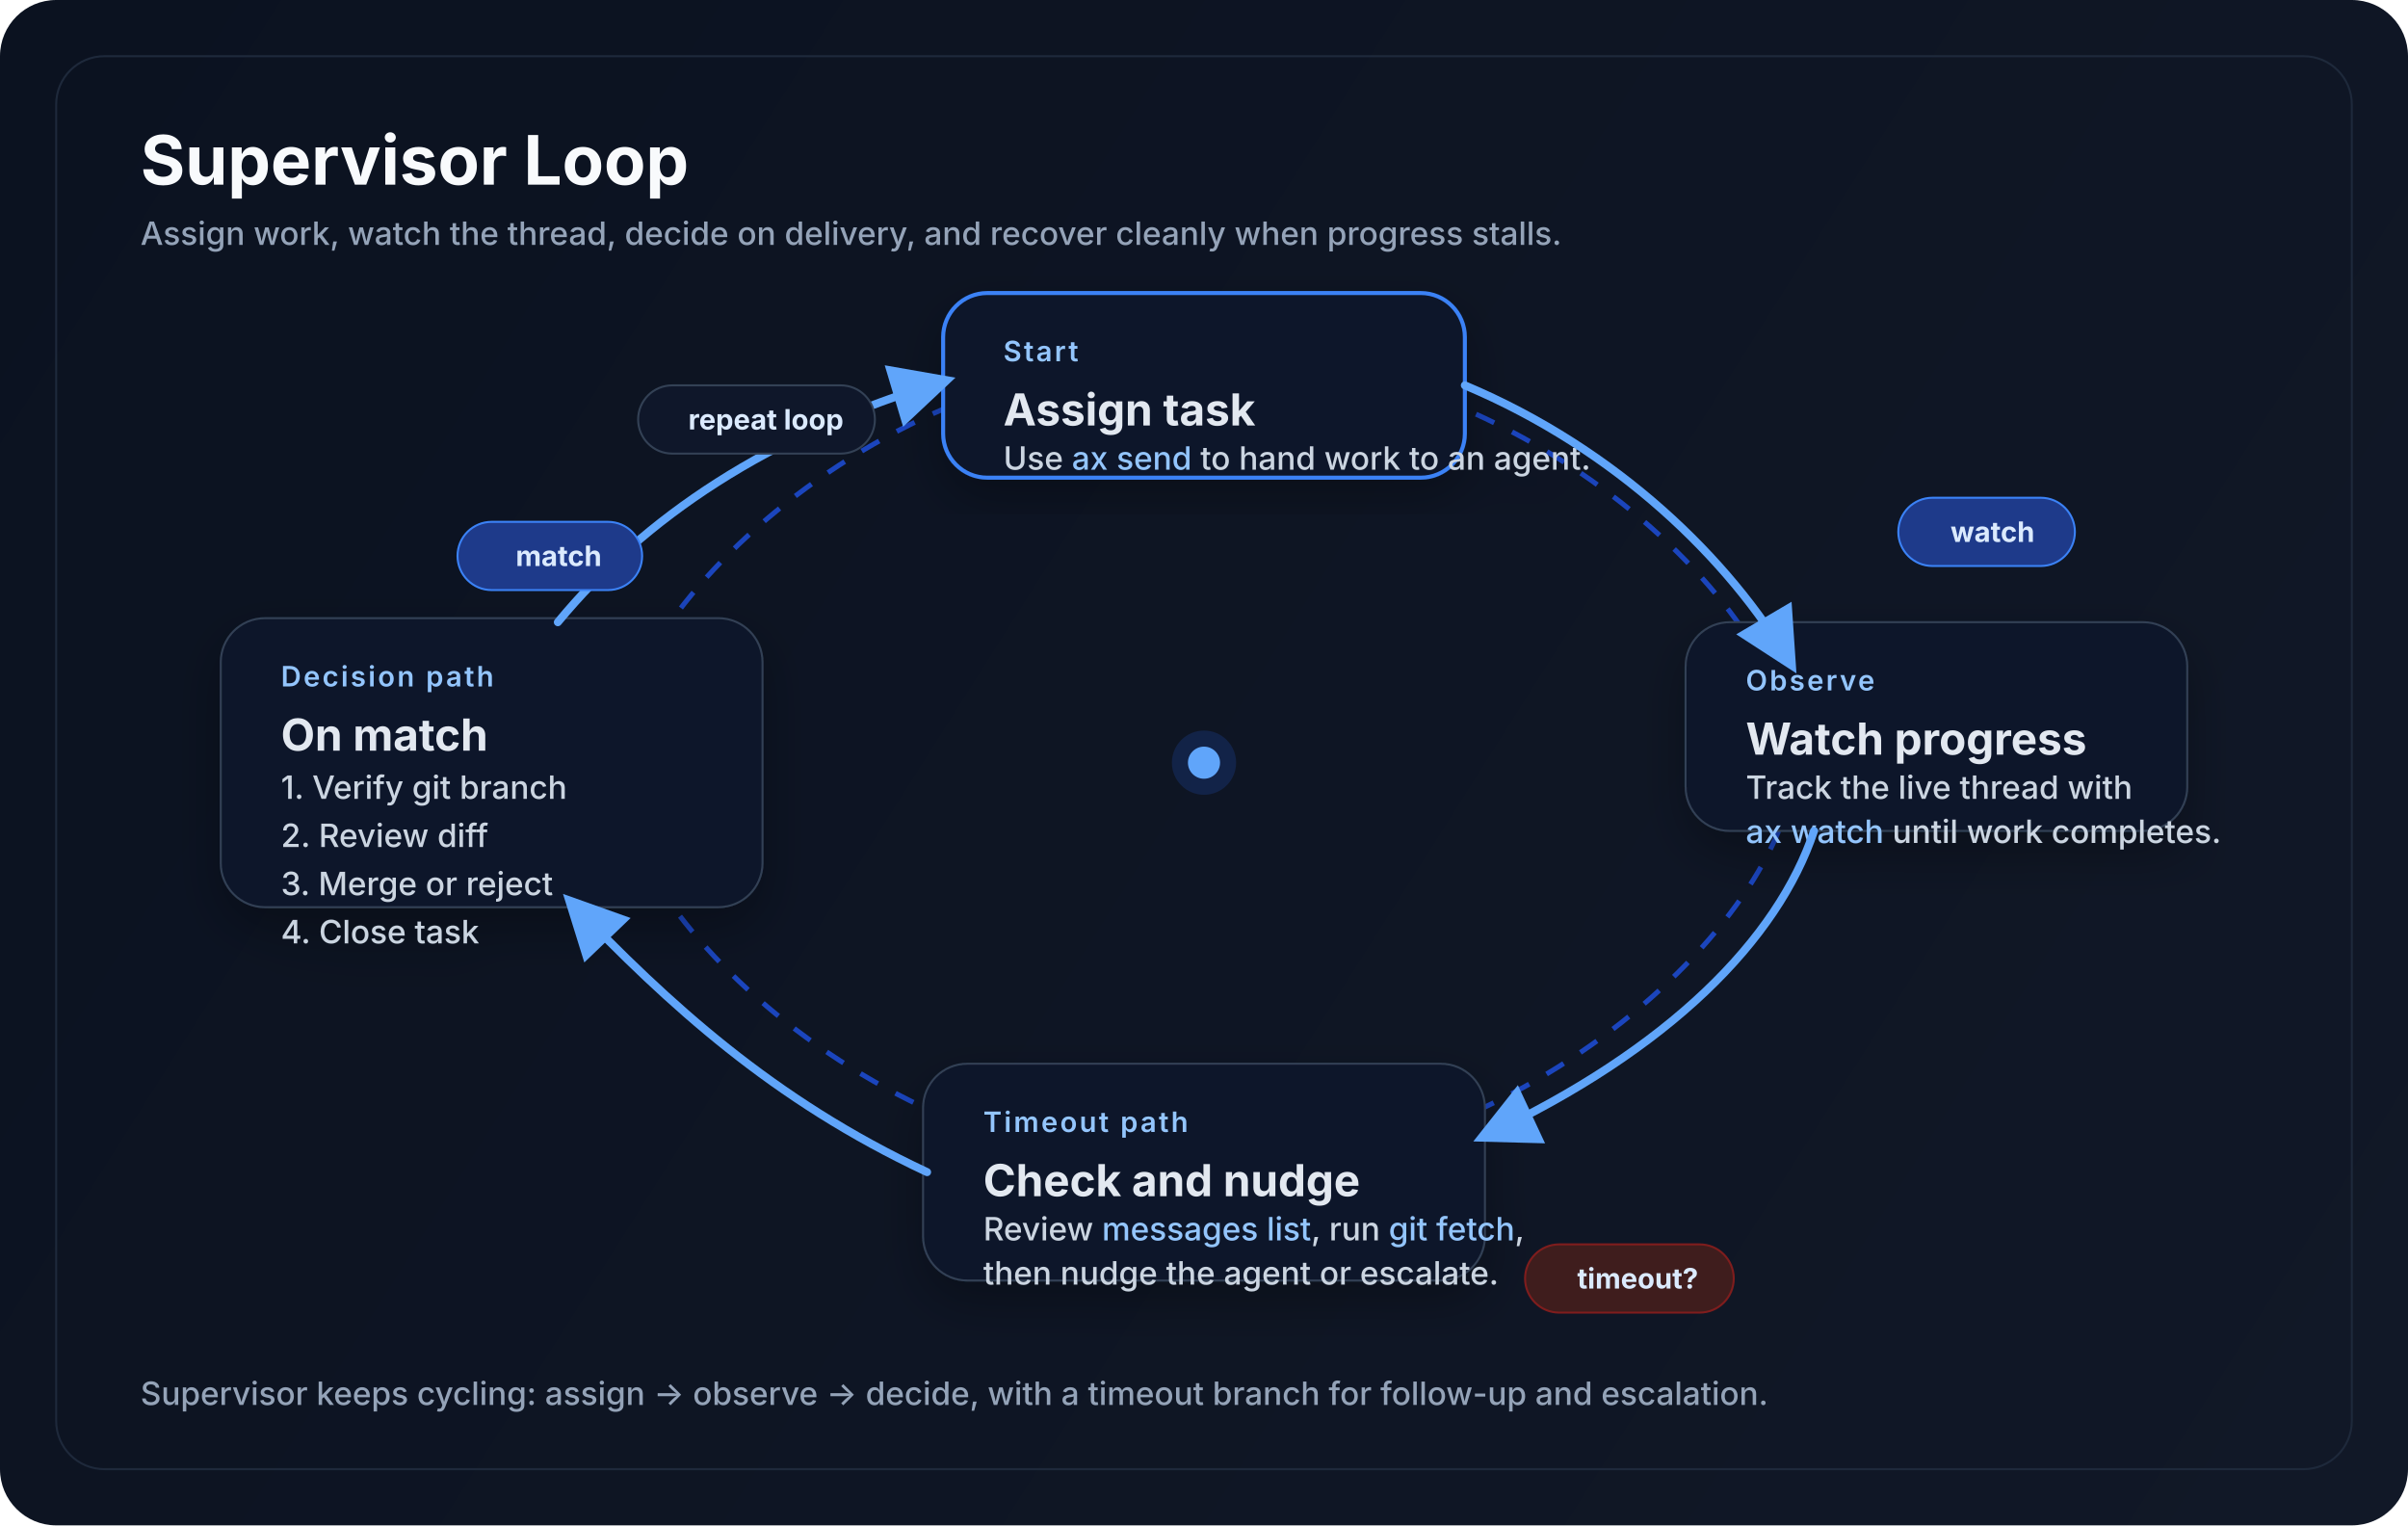
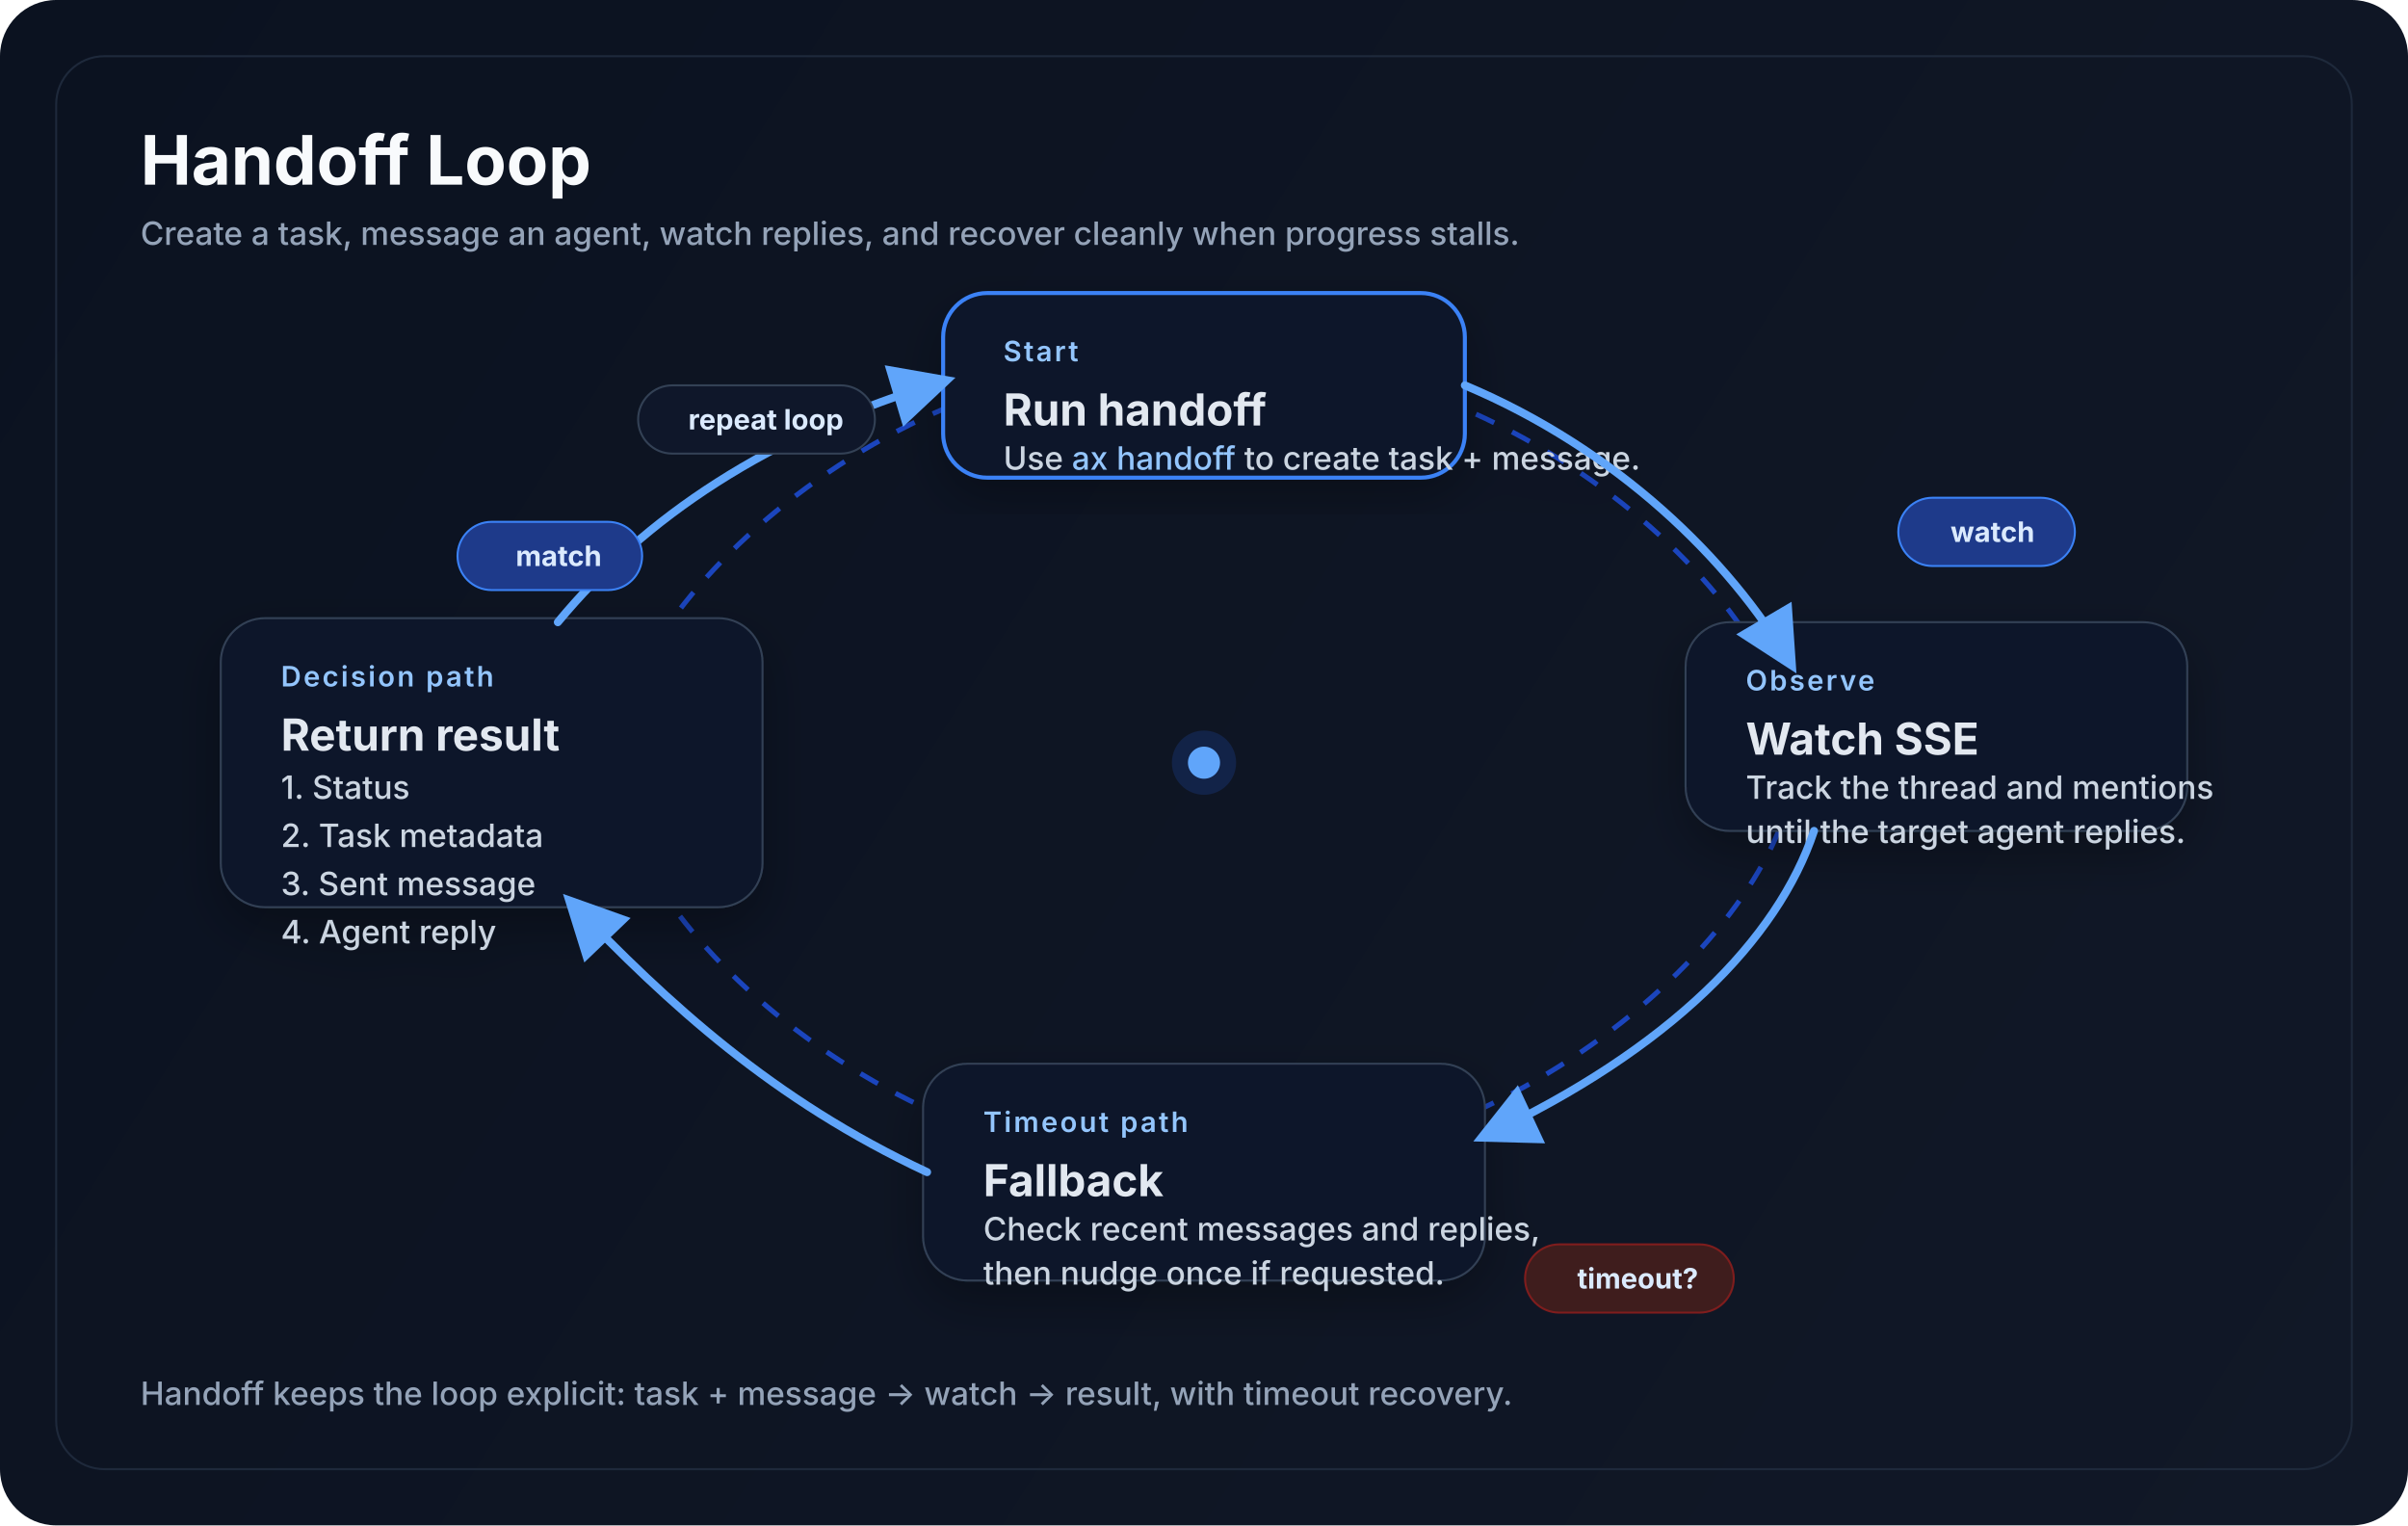
<svg xmlns="http://www.w3.org/2000/svg" width="1200" height="760" viewBox="0 0 1200 760" fill="none" role="img" aria-labelledby="title desc">
  <defs>
    <linearGradient id="bg" x1="0" y1="0" x2="1200" y2="760" gradientUnits="userSpaceOnUse">
      <stop stop-color="#0B1220" />
      <stop offset="1" stop-color="#111827" />
    </linearGradient>
    <filter id="shadow" x="-20%" y="-20%" width="140%" height="140%">
      <feDropShadow dx="0" dy="10" stdDeviation="12" flood-color="#000000" flood-opacity="0.28" />
    </filter>
    <marker id="arrow" viewBox="0 0 10 10" refX="8" refY="5" markerWidth="8" markerHeight="8" orient="auto-start-reverse">
      <path d="M0 0L10 5L0 10V0Z" fill="#60A5FA" />
    </marker>
    <style>
      .title { font: 700 34px Inter, Arial, sans-serif; fill: #F8FAFC; }
      .subtitle { font: 500 16px Inter, Arial, sans-serif; fill: #94A3B8; }
      .label { font: 700 22px Inter, Arial, sans-serif; fill: #E2E8F0; }
      .body { font: 500 16px Inter, Arial, sans-serif; fill: #CBD5E1; }
      .small { font: 600 14px Inter, Arial, sans-serif; fill: #93C5FD; letter-spacing: 0.08em; text-transform: uppercase; }
      .pill { font: 700 14px Inter, Arial, sans-serif; fill: #DBEAFE; }
    </style>
  </defs>
  <rect width="1200" height="760" rx="28" fill="url(#bg)" />
  <rect x="28" y="28" width="1144" height="704" rx="24" stroke="#1E293B" />
-   <text x="70" y="92" class="title">Supervisor Loop</text>
-   <text x="70" y="122" class="subtitle">Assign work, watch the thread, decide on delivery, and recover cleanly when progress stalls.</text>
+   <text x="70" y="92" class="title">Handoff Loop</text>
+   <text x="70" y="122" class="subtitle">Create a task, message an agent, watch replies, and recover cleanly when progress stalls.</text>
  <path d="M600 176C763 176 894 307 894 380C894 453 763 584 600 584C437 584 306 453 306 380C306 307 437 176 600 176Z" stroke="#1D4ED8" stroke-width="2.5" stroke-dasharray="10 10" opacity="0.85" />
  <circle cx="600" cy="380" r="16" fill="#2563EB" opacity="0.18" />
  <circle cx="600" cy="380" r="8" fill="#60A5FA" />
  <g filter="url(#shadow)">
    <rect x="470" y="146" width="260" height="92" rx="22" fill="#0F172A" stroke="#3B82F6" stroke-width="2" />
    <text x="500" y="180" class="small">Start</text>
-     <text x="500" y="212" class="label">Assign task</text>
-     <text x="500" y="234" class="body">Use <tspan fill="#93C5FD">ax send</tspan> to hand work to an agent.</text>
+     <text x="500" y="212" class="label">Run handoff</text>
+     <text x="500" y="234" class="body">Use <tspan fill="#93C5FD">ax handoff</tspan> to create task + message.</text>
  </g>
  <g filter="url(#shadow)">
    <rect x="840" y="310" width="250" height="104" rx="22" fill="#0F172A" stroke="#334155" />
    <text x="870" y="344" class="small">Observe</text>
-     <text x="870" y="376" class="label">Watch progress</text>
-     <text x="870" y="398" class="body">Track the live thread with</text>
-     <text x="870" y="420" class="body">
-       <tspan fill="#93C5FD">ax watch</tspan> until work completes.</text>
+     <text x="870" y="376" class="label">Watch SSE</text>
+     <text x="870" y="398" class="body">Track the thread and mentions</text>
+     <text x="870" y="420" class="body">until the target agent replies.</text>
  </g>
  <g filter="url(#shadow)">
    <rect x="460" y="530" width="280" height="108" rx="22" fill="#0F172A" stroke="#334155" />
    <text x="490" y="564" class="small">Timeout path</text>
-     <text x="490" y="596" class="label">Check and nudge</text>
-     <text x="490" y="618" class="body">Review <tspan fill="#93C5FD">messages list</tspan>, run <tspan fill="#93C5FD">git fetch</tspan>,</text>
-     <text x="490" y="640" class="body">then nudge the agent or escalate.</text>
+     <text x="490" y="596" class="label">Fallback</text>
+     <text x="490" y="618" class="body">Check recent messages and replies,</text>
+     <text x="490" y="640" class="body">then nudge once if requested.</text>
  </g>
  <g filter="url(#shadow)">
    <rect x="110" y="308" width="270" height="144" rx="22" fill="#0F172A" stroke="#334155" />
    <text x="140" y="342" class="small">Decision path</text>
-     <text x="140" y="374" class="label">On match</text>
-     <text x="140" y="398" class="body">1. Verify git branch</text>
-     <text x="140" y="422" class="body">2. Review diff</text>
-     <text x="140" y="446" class="body">3. Merge or reject</text>
-     <text x="140" y="470" class="body">4. Close task</text>
+     <text x="140" y="374" class="label">Return result</text>
+     <text x="140" y="398" class="body">1. Status</text>
+     <text x="140" y="422" class="body">2. Task metadata</text>
+     <text x="140" y="446" class="body">3. Sent message</text>
+     <text x="140" y="470" class="body">4. Agent reply</text>
  </g>
  <path d="M730 192C806 224 862 279 892 330" stroke="#60A5FA" stroke-width="4" stroke-linecap="round" marker-end="url(#arrow)" />
  <path d="M904 414C886 468 832 523 740 566" stroke="#60A5FA" stroke-width="4" stroke-linecap="round" marker-end="url(#arrow)" />
  <path d="M462 584C385 548 333 500 285 450" stroke="#60A5FA" stroke-width="4" stroke-linecap="round" marker-end="url(#arrow)" />
  <path d="M278 310C321 258 383 216 470 190" stroke="#60A5FA" stroke-width="4" stroke-linecap="round" marker-end="url(#arrow)" />
  <g>
    <rect x="946" y="248" width="88" height="34" rx="17" fill="#1E3A8A" stroke="#3B82F6" />
    <text x="972" y="270" class="pill">watch</text>
  </g>
  <g>
    <rect x="760" y="620" width="104" height="34" rx="17" fill="#3F1D1D" stroke="#7F1D1D" />
    <text x="786" y="642" class="pill">timeout?</text>
  </g>
  <g>
    <rect x="228" y="260" width="92" height="34" rx="17" fill="#1E3A8A" stroke="#3B82F6" />
    <text x="257" y="282" class="pill">match</text>
  </g>
  <g>
    <rect x="318" y="192" width="118" height="34" rx="17" fill="#0F172A" stroke="#334155" />
    <text x="343" y="214" class="pill">repeat loop</text>
  </g>
-   <text x="70" y="700" class="subtitle">Supervisor keeps cycling: assign → observe → decide, with a timeout branch for follow-up and escalation.</text>
+   <text x="70" y="700" class="subtitle">Handoff keeps the loop explicit: task + message -&gt; watch -&gt; result, with timeout recovery.</text>
</svg>
